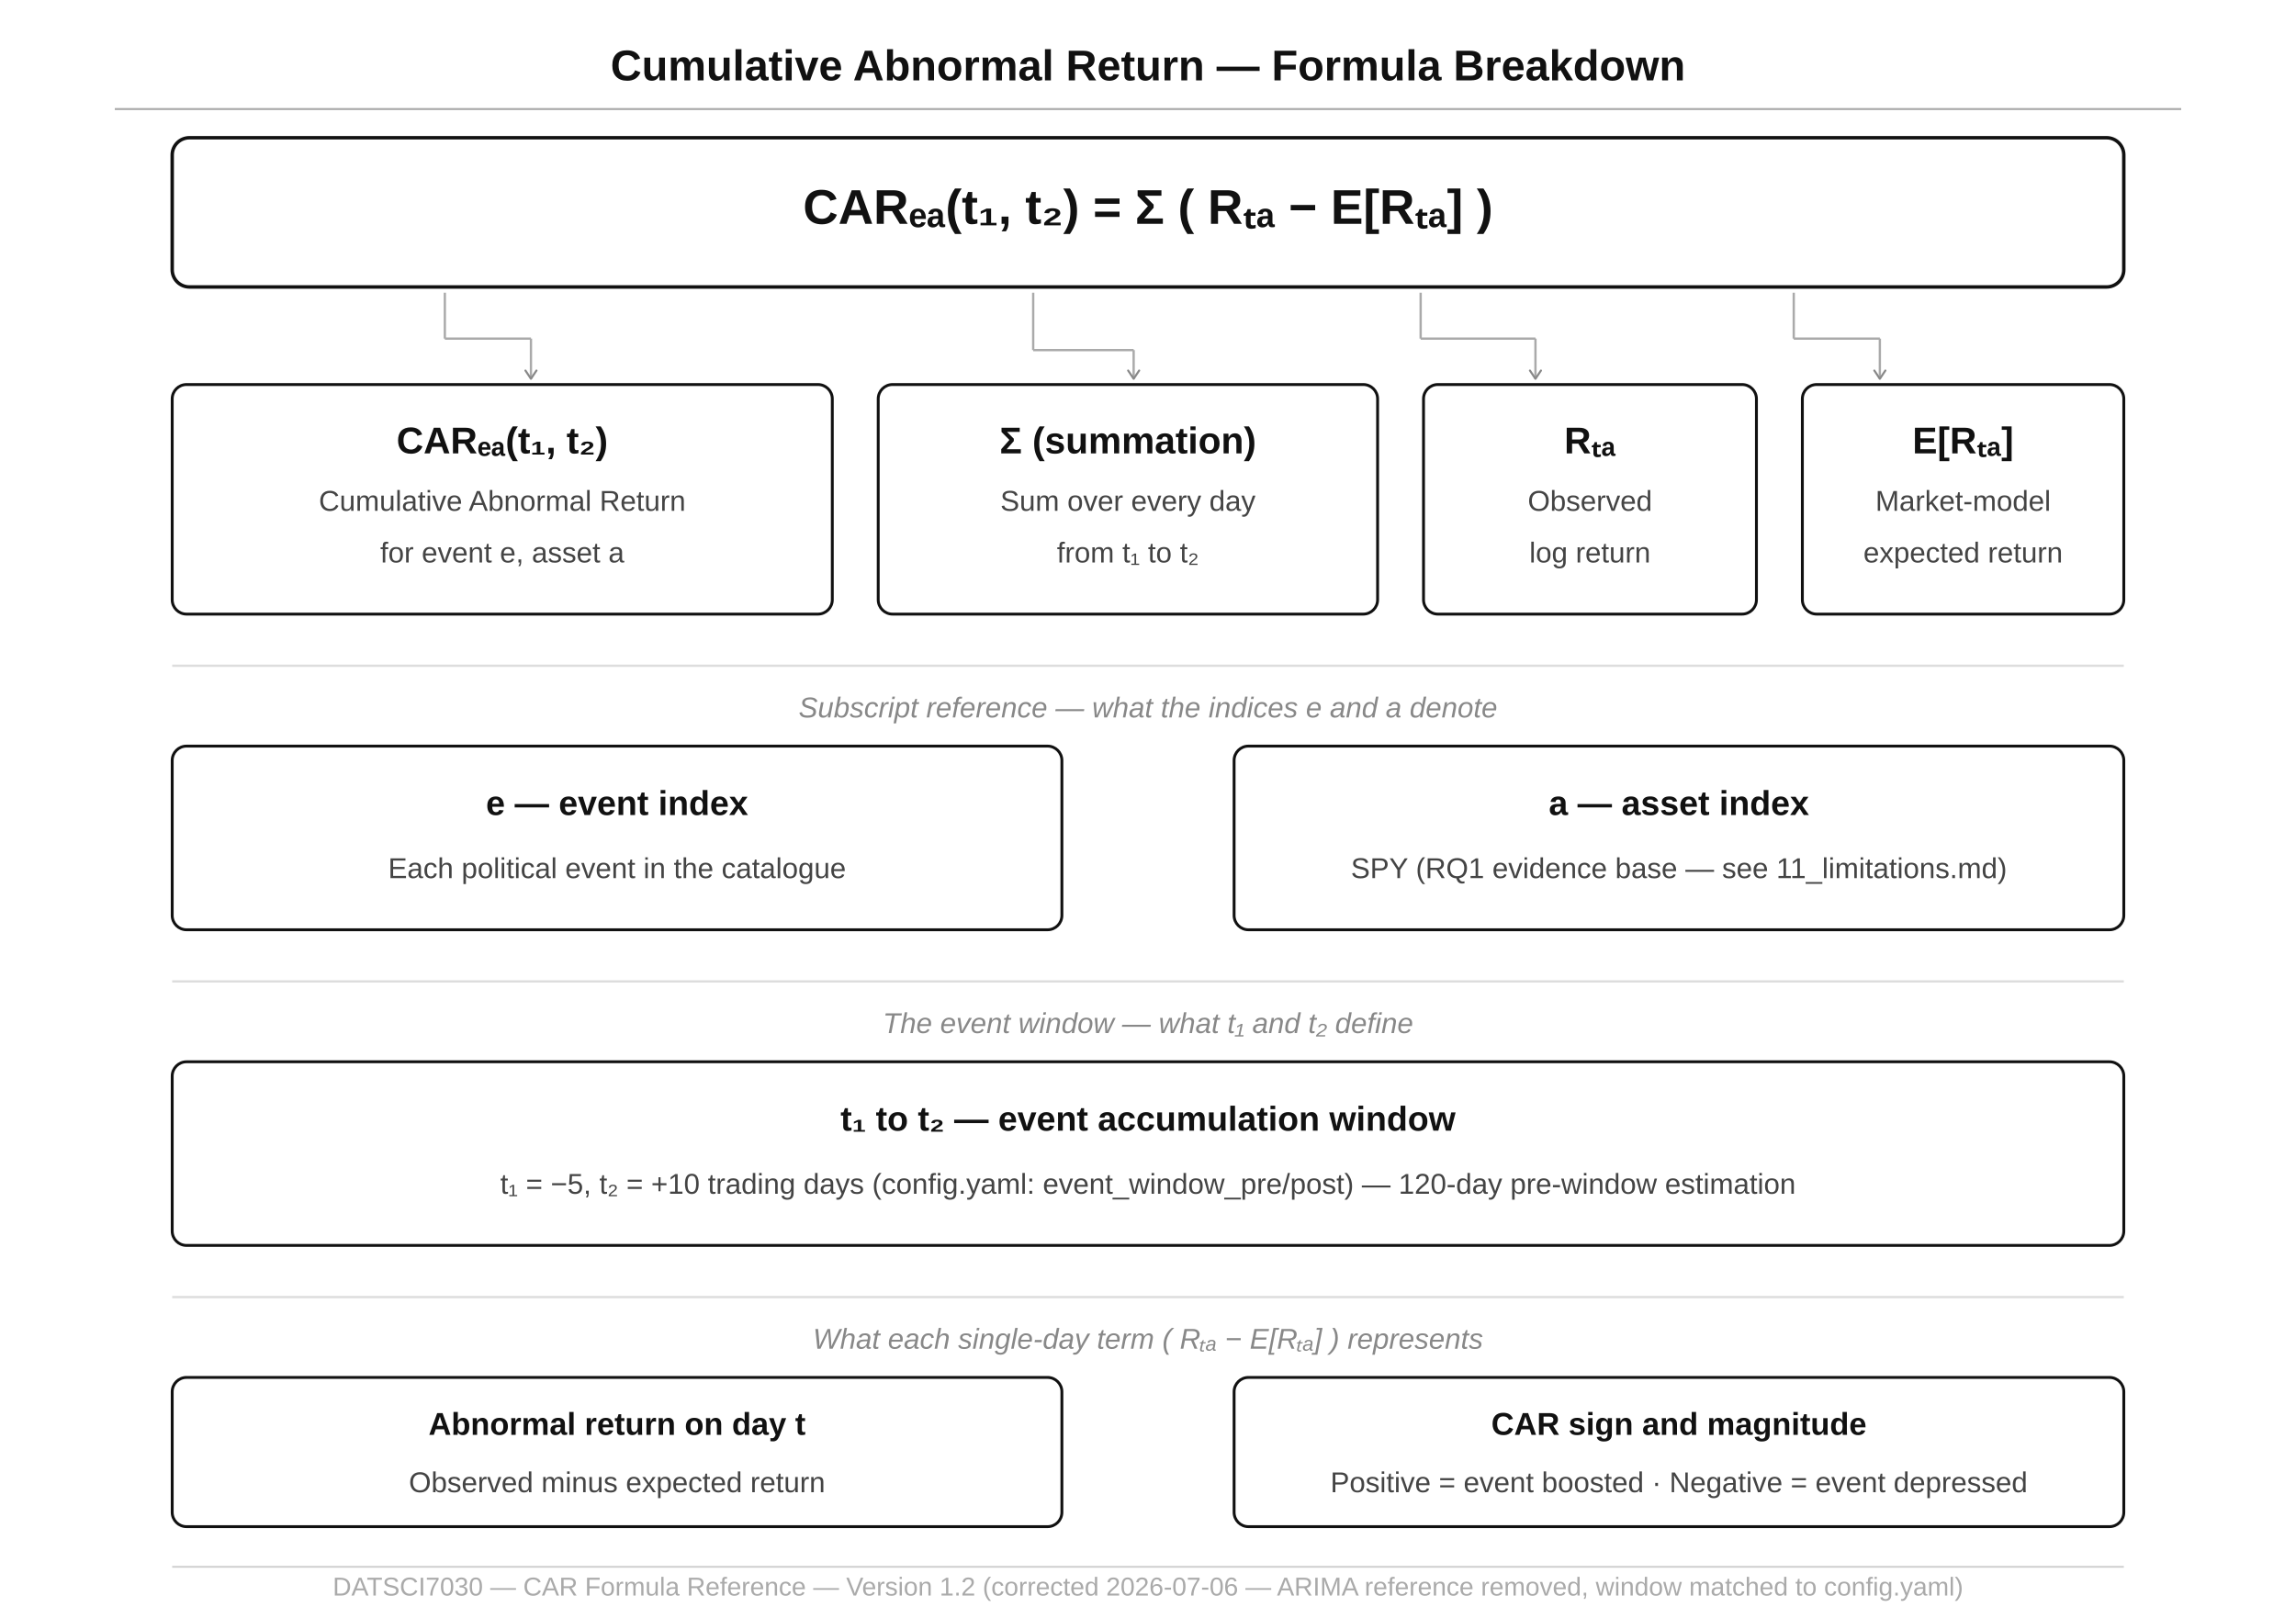
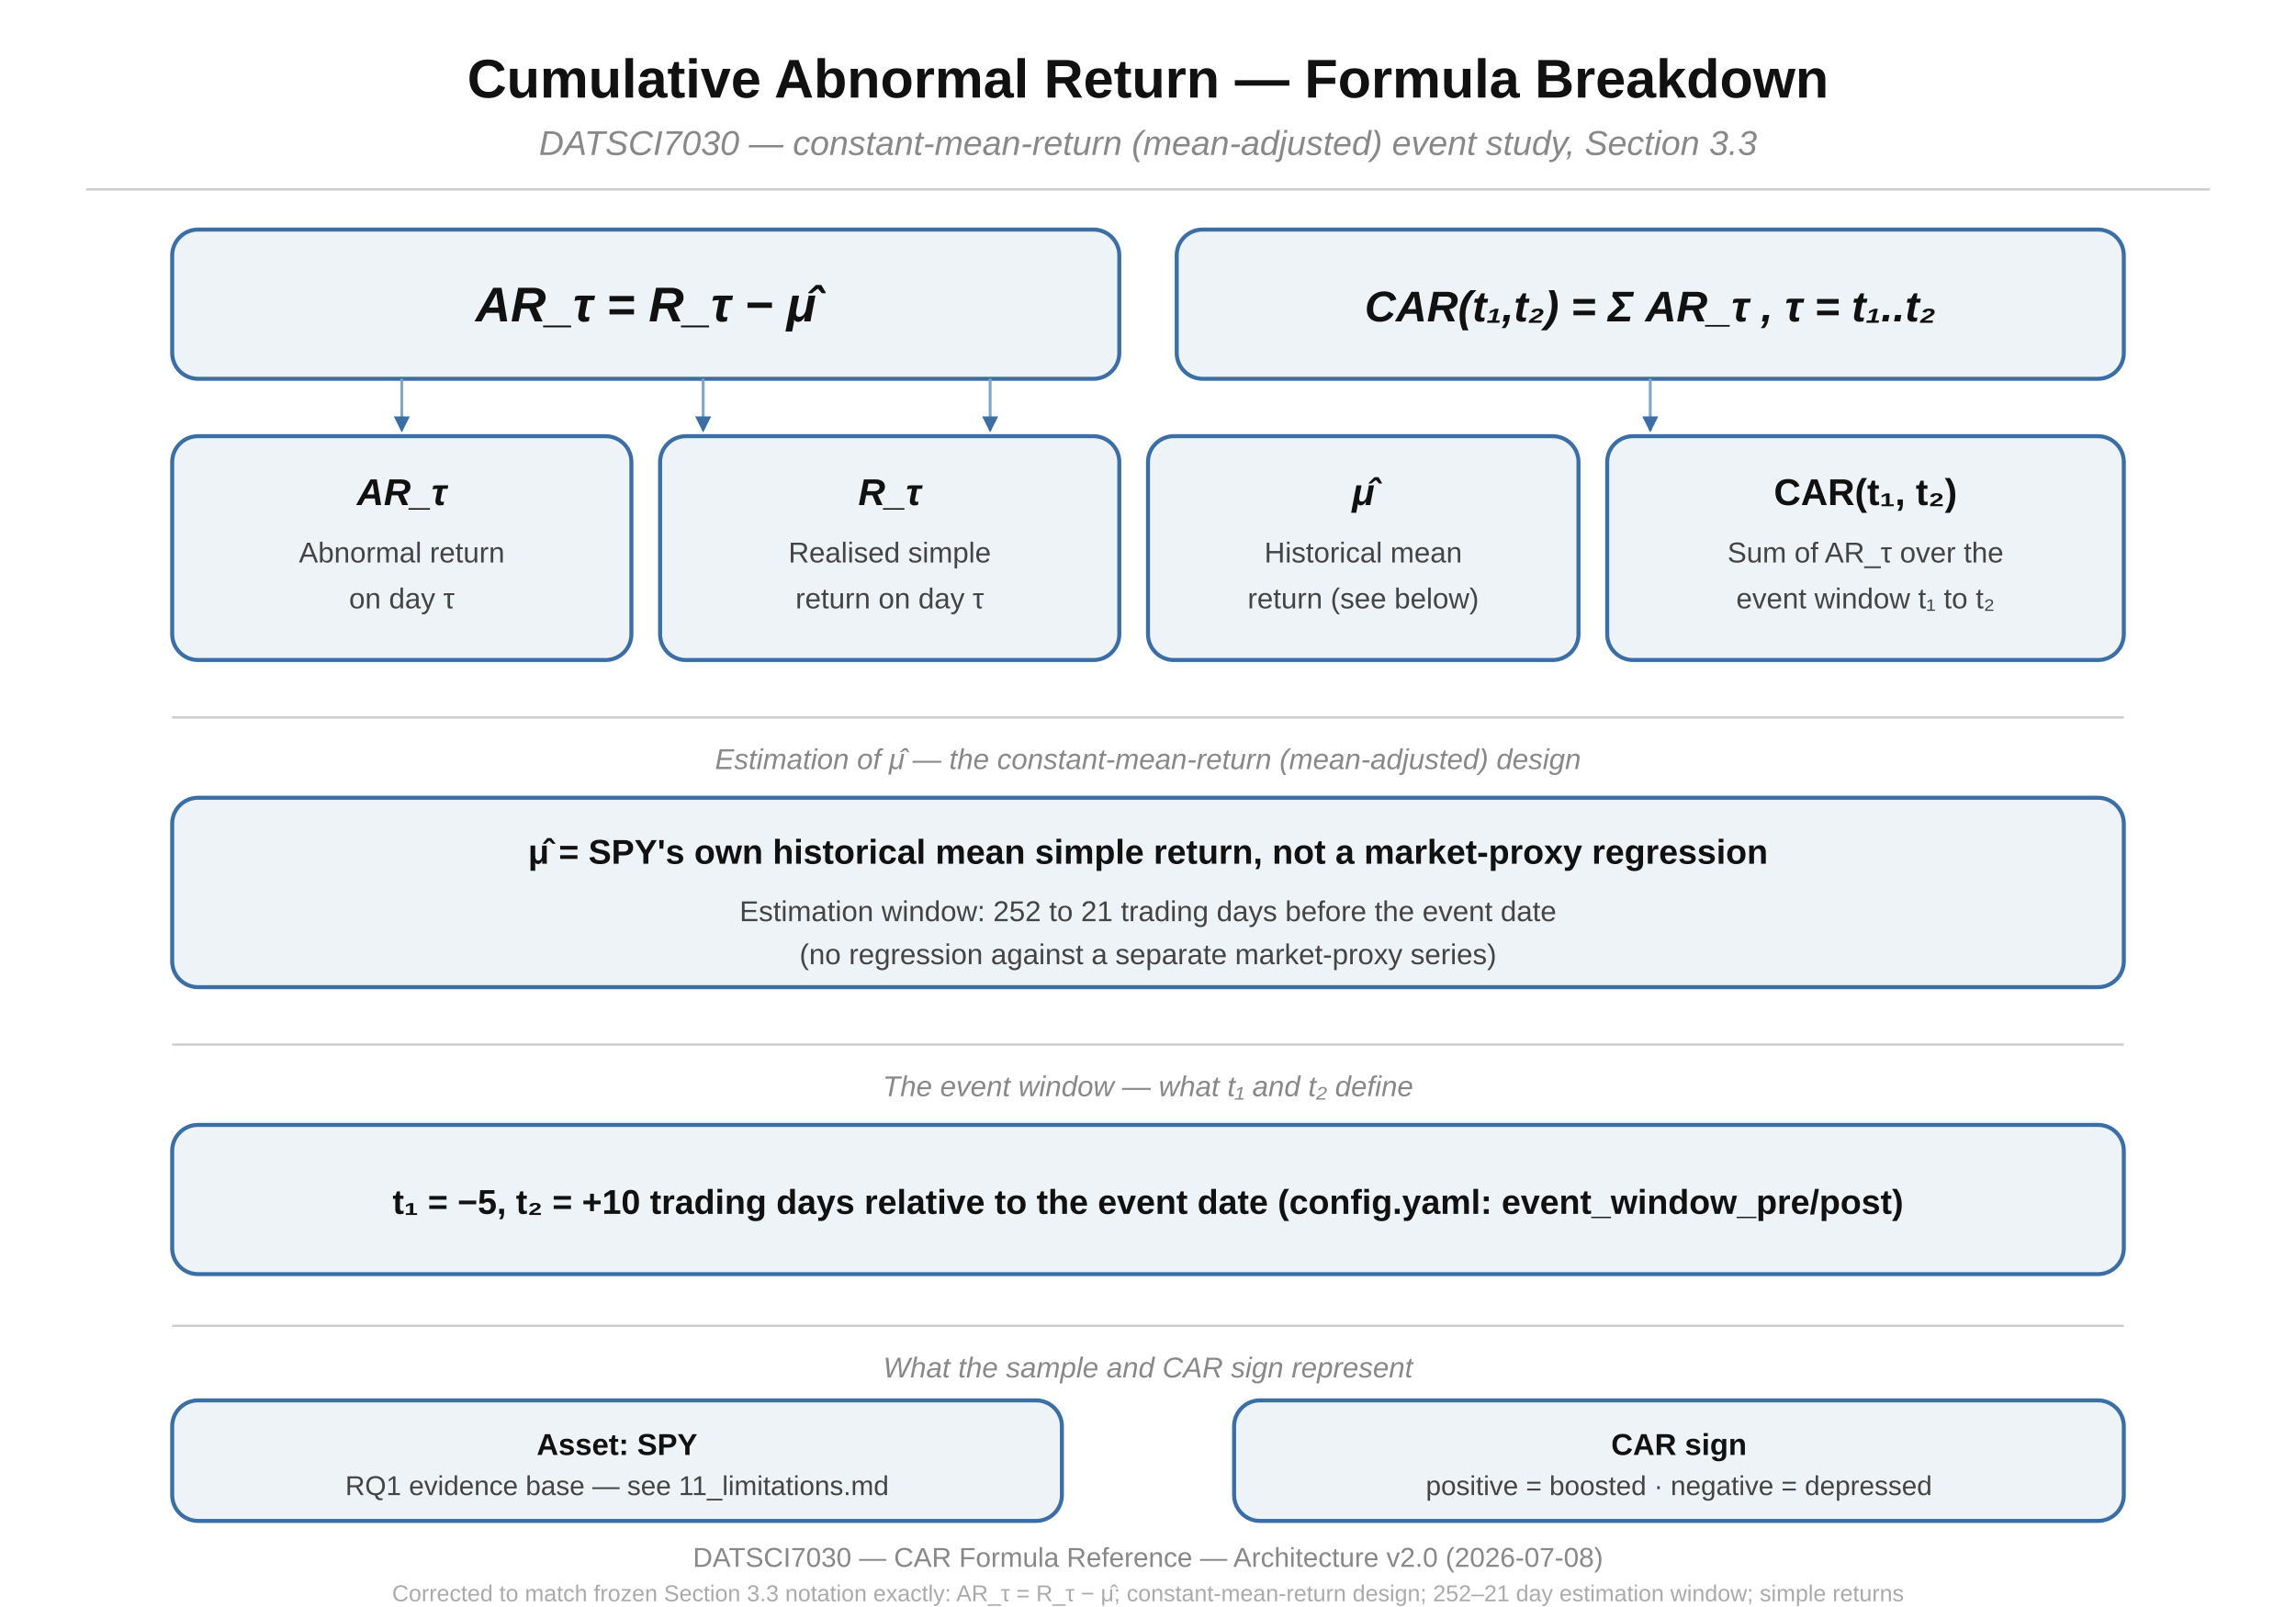
- <svg xmlns="http://www.w3.org/2000/svg" width="800" height="560" viewBox="0 0 800 560" font-family="Arial, sans-serif">
+ <svg xmlns="http://www.w3.org/2000/svg" width="800" height="560" viewBox="0 0 800 560" font-family="Arial, Helvetica, sans-serif">
  <defs>
-     <marker id="arrow" viewBox="0 0 10 10" refX="8" refY="5" markerWidth="6" markerHeight="6" orient="auto-start-reverse">
-       <path d="M2 1L8 5L2 9" fill="none" stroke="#888888" stroke-width="1.5" stroke-linecap="round" stroke-linejoin="round" />
+     <marker id="arrow" viewBox="0 0 10 10" refX="8" refY="5" markerWidth="7" markerHeight="7" orient="auto-start-reverse">
+       <path d="M1 1L9 5L1 9Z" fill="#3A6EA5" />
    </marker>
  </defs>
  <rect width="800" height="560" fill="#FFFFFF" />
-   <text x="400" y="28" text-anchor="middle" font-size="15" font-weight="700" fill="#111111">Cumulative Abnormal Return — Formula Breakdown</text>
-   <line x1="40" y1="38" x2="760" y2="38" stroke="#AAAAAA" stroke-width="0.7" />
-   <rect x="60" y="48" width="680" height="52" rx="6" fill="#FFFFFF" stroke="#111111" stroke-width="1.2" />
-   <text x="400" y="78" text-anchor="middle" font-size="17" font-weight="700" fill="#111111">CARₑₐ(t₁, t₂)  =  Σ  ( Rₜₐ  −  E[Rₜₐ] )</text>
-   <line x1="155" y1="102" x2="155" y2="118" stroke="#AAAAAA" stroke-width="0.8" />
-   <line x1="155" y1="118" x2="185" y2="118" stroke="#AAAAAA" stroke-width="0.8" />
-   <line x1="185" y1="118" x2="185" y2="132" stroke="#AAAAAA" stroke-width="0.8" marker-end="url(#arrow)" />
-   <line x1="360" y1="102" x2="360" y2="122" stroke="#AAAAAA" stroke-width="0.8" />
-   <line x1="360" y1="122" x2="395" y2="122" stroke="#AAAAAA" stroke-width="0.8" />
-   <line x1="395" y1="122" x2="395" y2="132" stroke="#AAAAAA" stroke-width="0.8" marker-end="url(#arrow)" />
-   <line x1="495" y1="102" x2="495" y2="118" stroke="#AAAAAA" stroke-width="0.8" />
-   <line x1="495" y1="118" x2="535" y2="118" stroke="#AAAAAA" stroke-width="0.8" />
-   <line x1="535" y1="118" x2="535" y2="132" stroke="#AAAAAA" stroke-width="0.8" marker-end="url(#arrow)" />
-   <line x1="625" y1="102" x2="625" y2="118" stroke="#AAAAAA" stroke-width="0.8" />
-   <line x1="625" y1="118" x2="655" y2="118" stroke="#AAAAAA" stroke-width="0.8" />
-   <line x1="655" y1="118" x2="655" y2="132" stroke="#AAAAAA" stroke-width="0.8" marker-end="url(#arrow)" />
-   <rect x="60" y="134" width="230" height="80" rx="5" fill="#FFFFFF" stroke="#111111" stroke-width="1" />
-   <text x="175" y="158" text-anchor="middle" font-size="13" font-weight="700" fill="#111111">CARₑₐ(t₁, t₂)</text>
-   <text x="175" y="178" text-anchor="middle" font-size="10" fill="#444444">Cumulative Abnormal Return</text>
-   <text x="175" y="196" text-anchor="middle" font-size="10" fill="#444444">for event e, asset a</text>
-   <rect x="306" y="134" width="174" height="80" rx="5" fill="#FFFFFF" stroke="#111111" stroke-width="1" />
-   <text x="393" y="158" text-anchor="middle" font-size="13" font-weight="700" fill="#111111">Σ (summation)</text>
-   <text x="393" y="178" text-anchor="middle" font-size="10" fill="#444444">Sum over every day</text>
-   <text x="393" y="196" text-anchor="middle" font-size="10" fill="#444444">from t₁ to t₂</text>
-   <rect x="496" y="134" width="116" height="80" rx="5" fill="#FFFFFF" stroke="#111111" stroke-width="1" />
-   <text x="554" y="158" text-anchor="middle" font-size="13" font-weight="700" fill="#111111">Rₜₐ</text>
-   <text x="554" y="178" text-anchor="middle" font-size="10" fill="#444444">Observed</text>
-   <text x="554" y="196" text-anchor="middle" font-size="10" fill="#444444">log return</text>
-   <rect x="628" y="134" width="112" height="80" rx="5" fill="#FFFFFF" stroke="#111111" stroke-width="1" />
-   <text x="684" y="158" text-anchor="middle" font-size="13" font-weight="700" fill="#111111">E[Rₜₐ]</text>
-   <text x="684" y="178" text-anchor="middle" font-size="10" fill="#444444">Market-model</text>
-   <text x="684" y="196" text-anchor="middle" font-size="10" fill="#444444">expected return</text>
-   <line x1="60" y1="232" x2="740" y2="232" stroke="#DDDDDD" stroke-width="0.8" />
-   <text x="400" y="250" text-anchor="middle" font-size="10" fill="#888888" font-style="italic">Subscript reference — what the indices e and a denote</text>
-   <rect x="60" y="260" width="310" height="64" rx="5" fill="#FFFFFF" stroke="#111111" stroke-width="1" />
-   <text x="215" y="284" text-anchor="middle" font-size="12" font-weight="700" fill="#111111">e — event index</text>
-   <text x="215" y="306" text-anchor="middle" font-size="10" fill="#444444">Each political event in the catalogue</text>
-   <rect x="430" y="260" width="310" height="64" rx="5" fill="#FFFFFF" stroke="#111111" stroke-width="1" />
-   <text x="585" y="284" text-anchor="middle" font-size="12" font-weight="700" fill="#111111">a — asset index</text>
-   <text x="585" y="306" text-anchor="middle" font-size="10" fill="#444444">SPY (RQ1 evidence base — see 11_limitations.md)</text>
-   <line x1="60" y1="342" x2="740" y2="342" stroke="#DDDDDD" stroke-width="0.8" />
-   <text x="400" y="360" text-anchor="middle" font-size="10" fill="#888888" font-style="italic">The event window — what t₁ and t₂ define</text>
-   <rect x="60" y="370" width="680" height="64" rx="5" fill="#FFFFFF" stroke="#111111" stroke-width="1" />
-   <text x="400" y="394" text-anchor="middle" font-size="12" font-weight="700" fill="#111111">t₁ to t₂ — event accumulation window</text>
-   <text x="400" y="416" text-anchor="middle" font-size="10" fill="#444444">t₁ = −5, t₂ = +10 trading days (config.yaml: event_window_pre/post) — 120-day pre-window estimation</text>
-   <line x1="60" y1="452" x2="740" y2="452" stroke="#DDDDDD" stroke-width="0.8" />
-   <text x="400" y="470" text-anchor="middle" font-size="10" fill="#888888" font-style="italic">What each single-day term ( Rₜₐ − E[Rₜₐ] ) represents</text>
-   <rect x="60" y="480" width="310" height="52" rx="5" fill="#FFFFFF" stroke="#111111" stroke-width="1" />
-   <text x="215" y="500" text-anchor="middle" font-size="11" font-weight="700" fill="#111111">Abnormal return on day t</text>
-   <text x="215" y="520" text-anchor="middle" font-size="10" fill="#444444">Observed minus expected return</text>
-   <rect x="430" y="480" width="310" height="52" rx="5" fill="#FFFFFF" stroke="#111111" stroke-width="1" />
-   <text x="585" y="500" text-anchor="middle" font-size="11" font-weight="700" fill="#111111">CAR sign and magnitude</text>
-   <text x="585" y="520" text-anchor="middle" font-size="10" fill="#444444">Positive = event boosted · Negative = event depressed</text>
-   <line x1="60" y1="546" x2="740" y2="546" stroke="#CCCCCC" stroke-width="0.6" />
-   <text x="400" y="556" text-anchor="middle" font-size="9" fill="#AAAAAA">DATSCI7030 — CAR Formula Reference — Version 1.2 (corrected 2026-07-06 — ARIMA reference removed, window matched to config.yaml)</text>
+   <text x="400" y="34" text-anchor="middle" font-size="19" font-weight="700" fill="#111111">Cumulative Abnormal Return — Formula Breakdown</text>
+   <text x="400" y="54" text-anchor="middle" font-size="12" fill="#888888" font-style="italic">DATSCI7030 — constant-mean-return (mean-adjusted) event study, Section 3.3</text>
+   <line x1="30" y1="66" x2="770" y2="66" stroke="#CCCCCC" stroke-width="0.8" />
+   <rect x="60" y="80" width="330" height="52" rx="9" fill="#EEF3F8" stroke="#3A6EA5" stroke-width="1.4" />
+   <text x="225" y="112" text-anchor="middle" font-size="17" font-weight="700" font-style="italic" fill="#111111">AR_τ  =  R_τ  −  μ̂</text>
+   <rect x="410" y="80" width="330" height="52" rx="9" fill="#EEF3F8" stroke="#3A6EA5" stroke-width="1.4" />
+   <text x="575" y="112" text-anchor="middle" font-size="15" font-weight="700" font-style="italic" fill="#111111">CAR(t₁,t₂) = Σ AR_τ , τ = t₁..t₂</text>
+   <line x1="140" y1="132" x2="140" y2="150" stroke="#7FA6C9" stroke-width="1" marker-end="url(#arrow)" />
+   <line x1="245" y1="132" x2="245" y2="150" stroke="#7FA6C9" stroke-width="1" marker-end="url(#arrow)" />
+   <line x1="345" y1="132" x2="345" y2="150" stroke="#7FA6C9" stroke-width="1" marker-end="url(#arrow)" />
+   <line x1="575" y1="132" x2="575" y2="150" stroke="#7FA6C9" stroke-width="1" marker-end="url(#arrow)" />
+   <rect x="60" y="152" width="160" height="78" rx="9" fill="#EEF3F8" stroke="#3A6EA5" stroke-width="1.4" />
+   <text x="140" y="176" text-anchor="middle" font-size="13" font-weight="700" font-style="italic" fill="#111111">AR_τ</text>
+   <text x="140" y="196" text-anchor="middle" font-size="10" fill="#444444">Abnormal return</text>
+   <text x="140" y="212" text-anchor="middle" font-size="10" fill="#444444">on day τ</text>
+   <rect x="230" y="152" width="160" height="78" rx="9" fill="#EEF3F8" stroke="#3A6EA5" stroke-width="1.4" />
+   <text x="310" y="176" text-anchor="middle" font-size="13" font-weight="700" font-style="italic" fill="#111111">R_τ</text>
+   <text x="310" y="196" text-anchor="middle" font-size="10" fill="#444444">Realised simple</text>
+   <text x="310" y="212" text-anchor="middle" font-size="10" fill="#444444">return on day τ</text>
+   <rect x="400" y="152" width="150" height="78" rx="9" fill="#EEF3F8" stroke="#3A6EA5" stroke-width="1.4" />
+   <text x="475" y="176" text-anchor="middle" font-size="13" font-weight="700" font-style="italic" fill="#111111">μ̂</text>
+   <text x="475" y="196" text-anchor="middle" font-size="10" fill="#444444">Historical mean</text>
+   <text x="475" y="212" text-anchor="middle" font-size="10" fill="#444444">return (see below)</text>
+   <rect x="560" y="152" width="180" height="78" rx="9" fill="#EEF3F8" stroke="#3A6EA5" stroke-width="1.4" />
+   <text x="650" y="176" text-anchor="middle" font-size="13" font-weight="700" fill="#111111">CAR(t₁, t₂)</text>
+   <text x="650" y="196" text-anchor="middle" font-size="10" fill="#444444">Sum of AR_τ over the</text>
+   <text x="650" y="212" text-anchor="middle" font-size="10" fill="#444444">event window t₁ to t₂</text>
+   <line x1="60" y1="250" x2="740" y2="250" stroke="#CCCCCC" stroke-width="0.8" />
+   <text x="400" y="268" text-anchor="middle" font-size="10" fill="#888888" font-style="italic">Estimation of μ̂ — the constant-mean-return (mean-adjusted) design</text>
+   <rect x="60" y="278" width="680" height="66" rx="9" fill="#EEF3F8" stroke="#3A6EA5" stroke-width="1.4" />
+   <text x="400" y="301" text-anchor="middle" font-size="12" font-weight="700" fill="#111111">μ̂ = SPY's own historical mean simple return, not a market-proxy regression</text>
+   <text x="400" y="321" text-anchor="middle" font-size="10" fill="#444444">Estimation window: 252 to 21 trading days before the event date</text>
+   <text x="400" y="336" text-anchor="middle" font-size="10" fill="#444444">(no regression against a separate market-proxy series)</text>
+   <line x1="60" y1="364" x2="740" y2="364" stroke="#CCCCCC" stroke-width="0.8" />
+   <text x="400" y="382" text-anchor="middle" font-size="10" fill="#888888" font-style="italic">The event window — what t₁ and t₂ define</text>
+   <rect x="60" y="392" width="680" height="52" rx="9" fill="#EEF3F8" stroke="#3A6EA5" stroke-width="1.4" />
+   <text x="400" y="423" text-anchor="middle" font-size="12" font-weight="700" fill="#111111">t₁ = −5, t₂ = +10 trading days relative to the event date (config.yaml: event_window_pre/post)</text>
+   <line x1="60" y1="462" x2="740" y2="462" stroke="#CCCCCC" stroke-width="0.8" />
+   <text x="400" y="480" text-anchor="middle" font-size="10" fill="#888888" font-style="italic">What the sample and CAR sign represent</text>
+   <rect x="60" y="488" width="310" height="42" rx="9" fill="#EEF3F8" stroke="#3A6EA5" stroke-width="1.4" />
+   <text x="215" y="507" text-anchor="middle" font-size="10.5" font-weight="700" fill="#111111">Asset: SPY</text>
+   <text x="215" y="521" text-anchor="middle" font-size="9.5" fill="#444444">RQ1 evidence base — see 11_limitations.md</text>
+   <rect x="430" y="488" width="310" height="42" rx="9" fill="#EEF3F8" stroke="#3A6EA5" stroke-width="1.4" />
+   <text x="585" y="507" text-anchor="middle" font-size="10.5" font-weight="700" fill="#111111">CAR sign</text>
+   <text x="585" y="521" text-anchor="middle" font-size="9.5" fill="#444444">positive = boosted · negative = depressed</text>
+   <text x="400" y="546" text-anchor="middle" font-size="9.5" fill="#888888">DATSCI7030 — CAR Formula Reference — Architecture v2.0 (2026-07-08)</text>
+   <text x="400" y="558" text-anchor="middle" font-size="8" fill="#AAAAAA">Corrected to match frozen Section 3.3 notation exactly: AR_τ = R_τ − μ̂; constant-mean-return design; 252–21 day estimation window; simple returns</text>
</svg>
